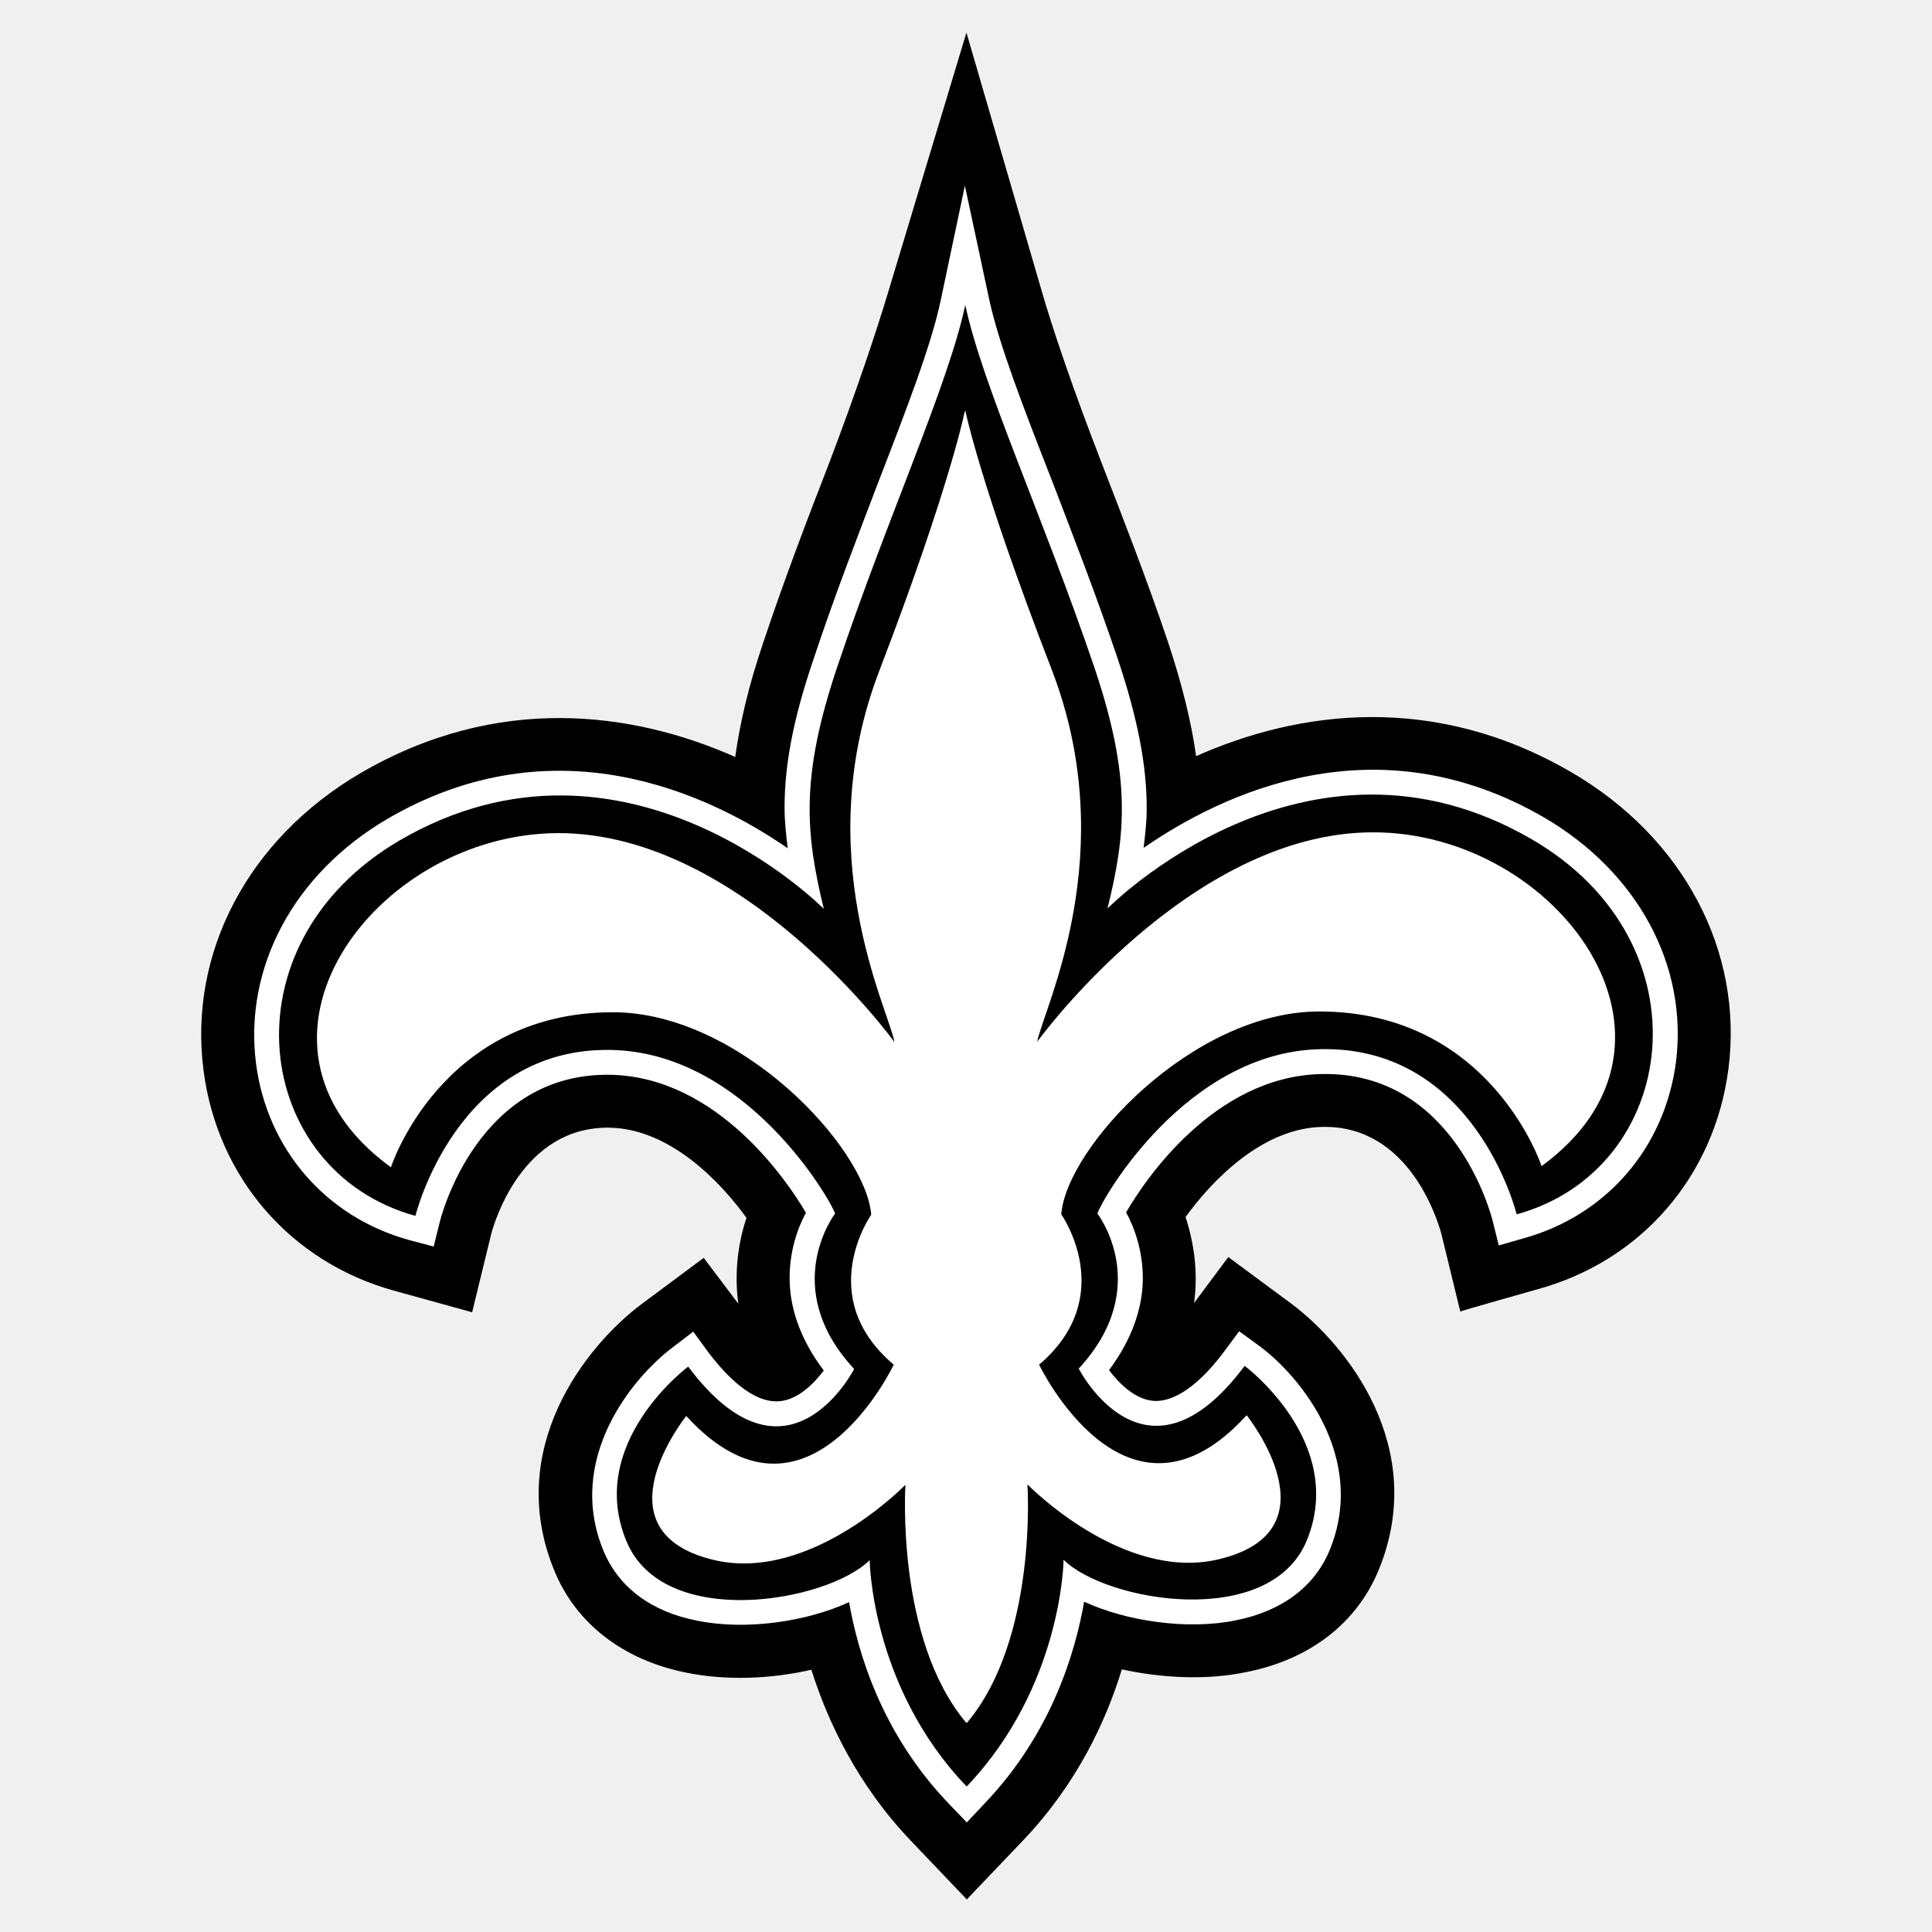
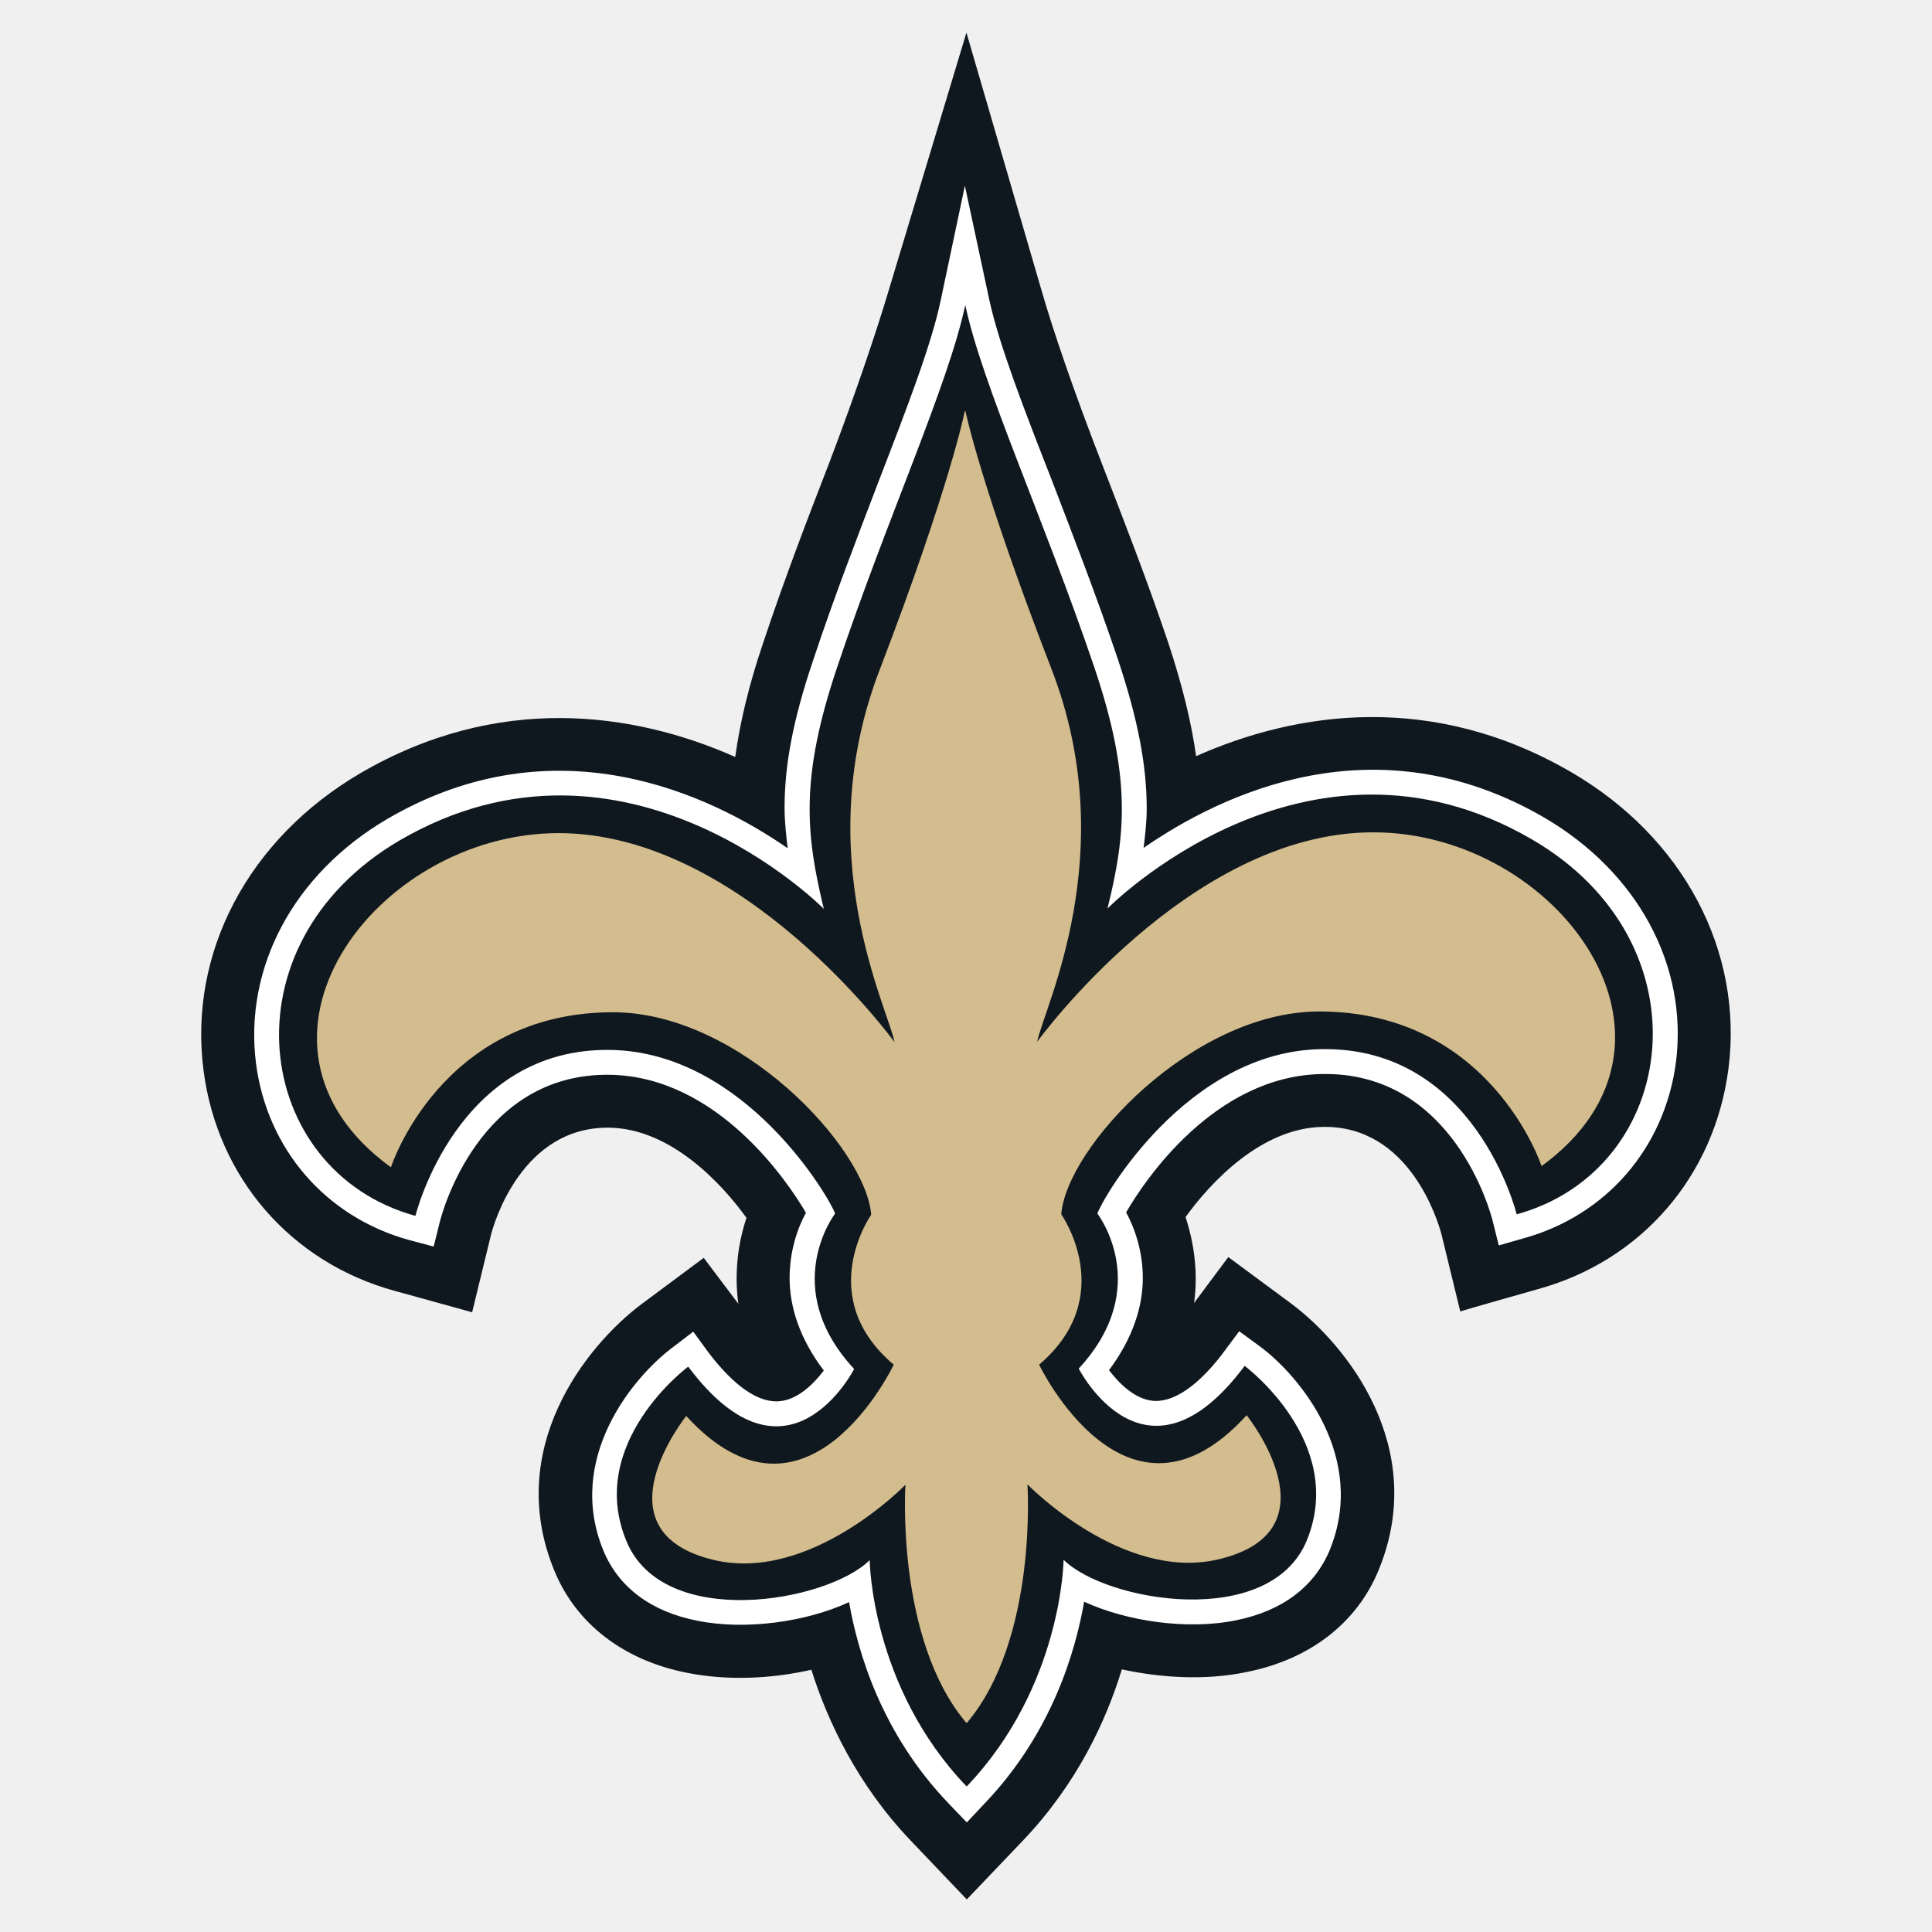
<svg xmlns="http://www.w3.org/2000/svg" version="1.1" id="Layer_1" x="0px" y="0px" viewBox="0 0 800 800" style="enable-background:new 0 0 800 800;" xml:space="preserve">
  <style type="text/css">
- 	.st0{fill:#000000;}
+ 	.st0{fill:#10181F;}
	.st1{fill:#FFFFFF;}
- 	.st2{fill:#FFFFFF;stroke:#000000;stroke-width:1.5px;paint-order:stroke;stroke-linejoin:round;vector-effect:non-scaling-stroke;}
+ 	.st2{fill:#D3BC8D;}
</style>
  <g>
    <path class="st0" d="M650.56,319.71c-56.96-33.15-112.96-25.42-155.28-6.6c-1.93-13.84-5.63-29.12-11.59-47.15   c-9.01-26.71-18.99-52.13-27.68-74.66c-11.42-29.45-20.11-54.87-24.94-71.76L400.18,13.5l-32.02,106.2   c-4.99,16.73-13.52,42.32-24.78,71.93c-8.69,22.37-18.5,47.95-27.35,74.5c-6.11,18.02-9.65,33.31-11.59,47.31   c-42.48-18.83-98.48-26.39-155.28,6.76c-46.34,27.19-71.28,74.34-64.85,123.26c5.79,44.25,36.2,79.33,79.17,91.07l32.02,8.85   l7.88-32.34c1.13-4.34,12.71-44.73,49.08-44.09c25.26,0.48,46.18,22.85,56.64,37.33c-3.38,10.14-5.15,22.37-3.38,35.56   l-14.32-18.99l-25.75,19.15c-23.17,17.38-56.96,60.02-36.04,110.54c9.01,21.88,28.64,37.01,55.03,42.16   c16.09,3.22,34.43,2.57,51.33-1.29c6.76,21.4,18.99,47.47,41.03,70.64l23.33,24.46l23.33-24.46c22.21-23.33,34.27-49.24,40.87-70.8   c17.06,3.7,35.4,4.51,51.49,1.13c26.23-5.15,45.86-20.27,54.87-42.32c20.76-50.53-13.19-93.17-36.37-110.38l-25.91-19.15   l-14.16,18.99c1.77-13.03-0.16-25.26-3.54-35.56c10.46-14.48,31.38-36.85,56.64-37.33c36.37-0.8,47.95,39.58,49.24,44.09   l7.88,32.34c0-0.16,31.86-9.17,31.86-9.17c43.12-11.75,73.37-46.82,79.17-91.23C722,393.89,697.06,346.74,650.56,319.71" />
    <path class="st1" d="M389.56,124.2c-3.86,18.5-14,44.73-25.75,75.14c-8.53,22.37-18.34,47.63-27.03,73.86   c-8.53,25.1-11.91,43.93-11.91,61.31c0,5.63,0.64,11.1,1.29,16.73c-32.34-22.37-96.22-52.78-165.9-12.07   c-38.62,22.69-59.37,61.47-54.23,101.37c4.67,35.4,28.96,63.4,63.24,72.89l10.3,2.74l2.57-10.3c0.64-2.57,15.93-61.95,70.8-60.82   c44.09,0.97,73.05,43.93,80.78,57.12c-3.7,6.76-6.76,16.25-6.76,27.03c0,11.75,4.02,24.94,14.16,38.3   c-4.02,5.31-10.62,12.07-18.34,12.71c-11.1,0.97-22.21-10.62-29.61-20.44l-6.11-8.37l-8.21,6.28   c-16.9,12.55-44.73,46.34-28.96,84.48c6.28,15.13,19.79,25.26,38.94,28.96c19.95,4.02,45.05,0.48,62.75-7.72   c3.54,20.27,13.19,54.23,41.35,83.51l7.4,7.72l7.4-7.88c28-29.29,37.65-63.24,41.19-83.51c17.86,8.21,42.96,11.75,62.75,7.72   c19.31-3.86,32.66-14,38.94-29.12c15.61-38.14-12.23-72.09-29.12-84.48l-8.37-6.11l-6.11,8.21c-7.24,9.82-18.5,21.4-29.45,20.6   c-7.72-0.64-14.32-7.4-18.34-12.71c9.98-13.36,14-26.55,14-38.14c0-10.78-3.22-20.44-6.92-27.19   c7.72-13.36,36.53-56.32,80.78-57.28c54.87-1.29,70.32,58.09,70.96,60.66l2.57,10.3l10.14-2.9c34.43-9.49,58.57-37.49,63.24-73.05   c4.99-39.91-15.77-78.52-54.55-101.21c-69.83-40.55-133.55-9.82-165.9,12.55c0.64-5.31,1.29-10.78,1.29-16.25   c0-17.7-3.54-36.69-11.91-61.79c-8.85-26.23-18.67-51.49-27.19-73.7c-11.91-30.41-22.04-56.64-26.07-75.14L399.54,76.9   L389.56,124.2" />
    <path class="st0" d="M400.34,739.68c39.58-41.51,40.07-93.81,40.07-93.81c17.54,17.38,85.44,29.12,100.73-8.05   c16.57-40.71-25.75-72.25-25.75-72.25c-41.19,55.19-68.71,1.13-68.71,1.13c31.22-33.79,7.72-64.2,7.72-64.2   c2.09-6.28,36.85-66.94,92.36-68.06c64.2-1.45,81.26,68.39,81.26,68.39c67.26-18.5,80.29-112.31,6.28-155.28   C540.5,293,458.59,376.19,458.59,376.19c7.72-31.22,9.82-54.55-5.47-99.92C432.2,214.63,406.78,159.6,399.7,126.3   c-7.08,33.31-32.5,88.5-53.1,150.13c-15.29,45.54-13.03,68.71-5.47,99.92c0,0-81.9-83.03-175.71-28.32   c-73.86,43.28-60.66,136.93,6.6,155.44c0,0,17.06-69.99,81.1-68.71c55.67,1.13,90.59,61.63,92.68,67.74c0,0-23.49,30.57,7.88,64.36   c0,0-27.52,54.06-68.71-0.97c0,0-42.48,31.54-25.58,72.25c15.29,37.17,83.19,25.26,100.73,7.88c0,0,0.48,52.29,40.07,93.65" />
    <path class="st2" d="M568.49,344.65c-76.27,0-139.02,86.73-139.02,86.73c2.74-14.16,35.4-78.04,5.95-154.31   C405.82,200.64,399.7,169.9,399.7,169.9l-0.16,0.97v-0.8c0,0-5.95,30.73-35.24,107.16c-29.45,76.27,3.38,140.15,6.11,154.31   c0,0-62.75-86.57-139.19-86.57c-76.43,0.16-139.99,87.05-69.35,138.38c0,0,20.6-64.04,91.72-64.2   c52.46-0.16,104.91,56,107.16,83.83c0,0-23.98,33.95,9.33,62.11c0,0-36.04,75.79-85.92,21.24c0,0-38.46,47.95,11.75,59.7   c39.91,9.17,79.01-31.22,79.01-31.22s-4.18,63.88,25.26,98.64v-0.32l0.16,0.32c29.45-34.92,25.1-98.8,25.1-98.8   s39.26,40.39,79.01,31.06c50.2-11.75,11.75-59.7,11.75-59.7c-49.72,54.71-85.92-20.92-85.92-20.92   c33.15-28.32,9.17-62.27,9.17-62.27c2.09-27.68,54.39-83.99,106.84-83.99c71.12,0,92.04,64.04,92.04,64.04   C708.8,431.38,644.92,344.49,568.49,344.65" />
  </g>
</svg>
